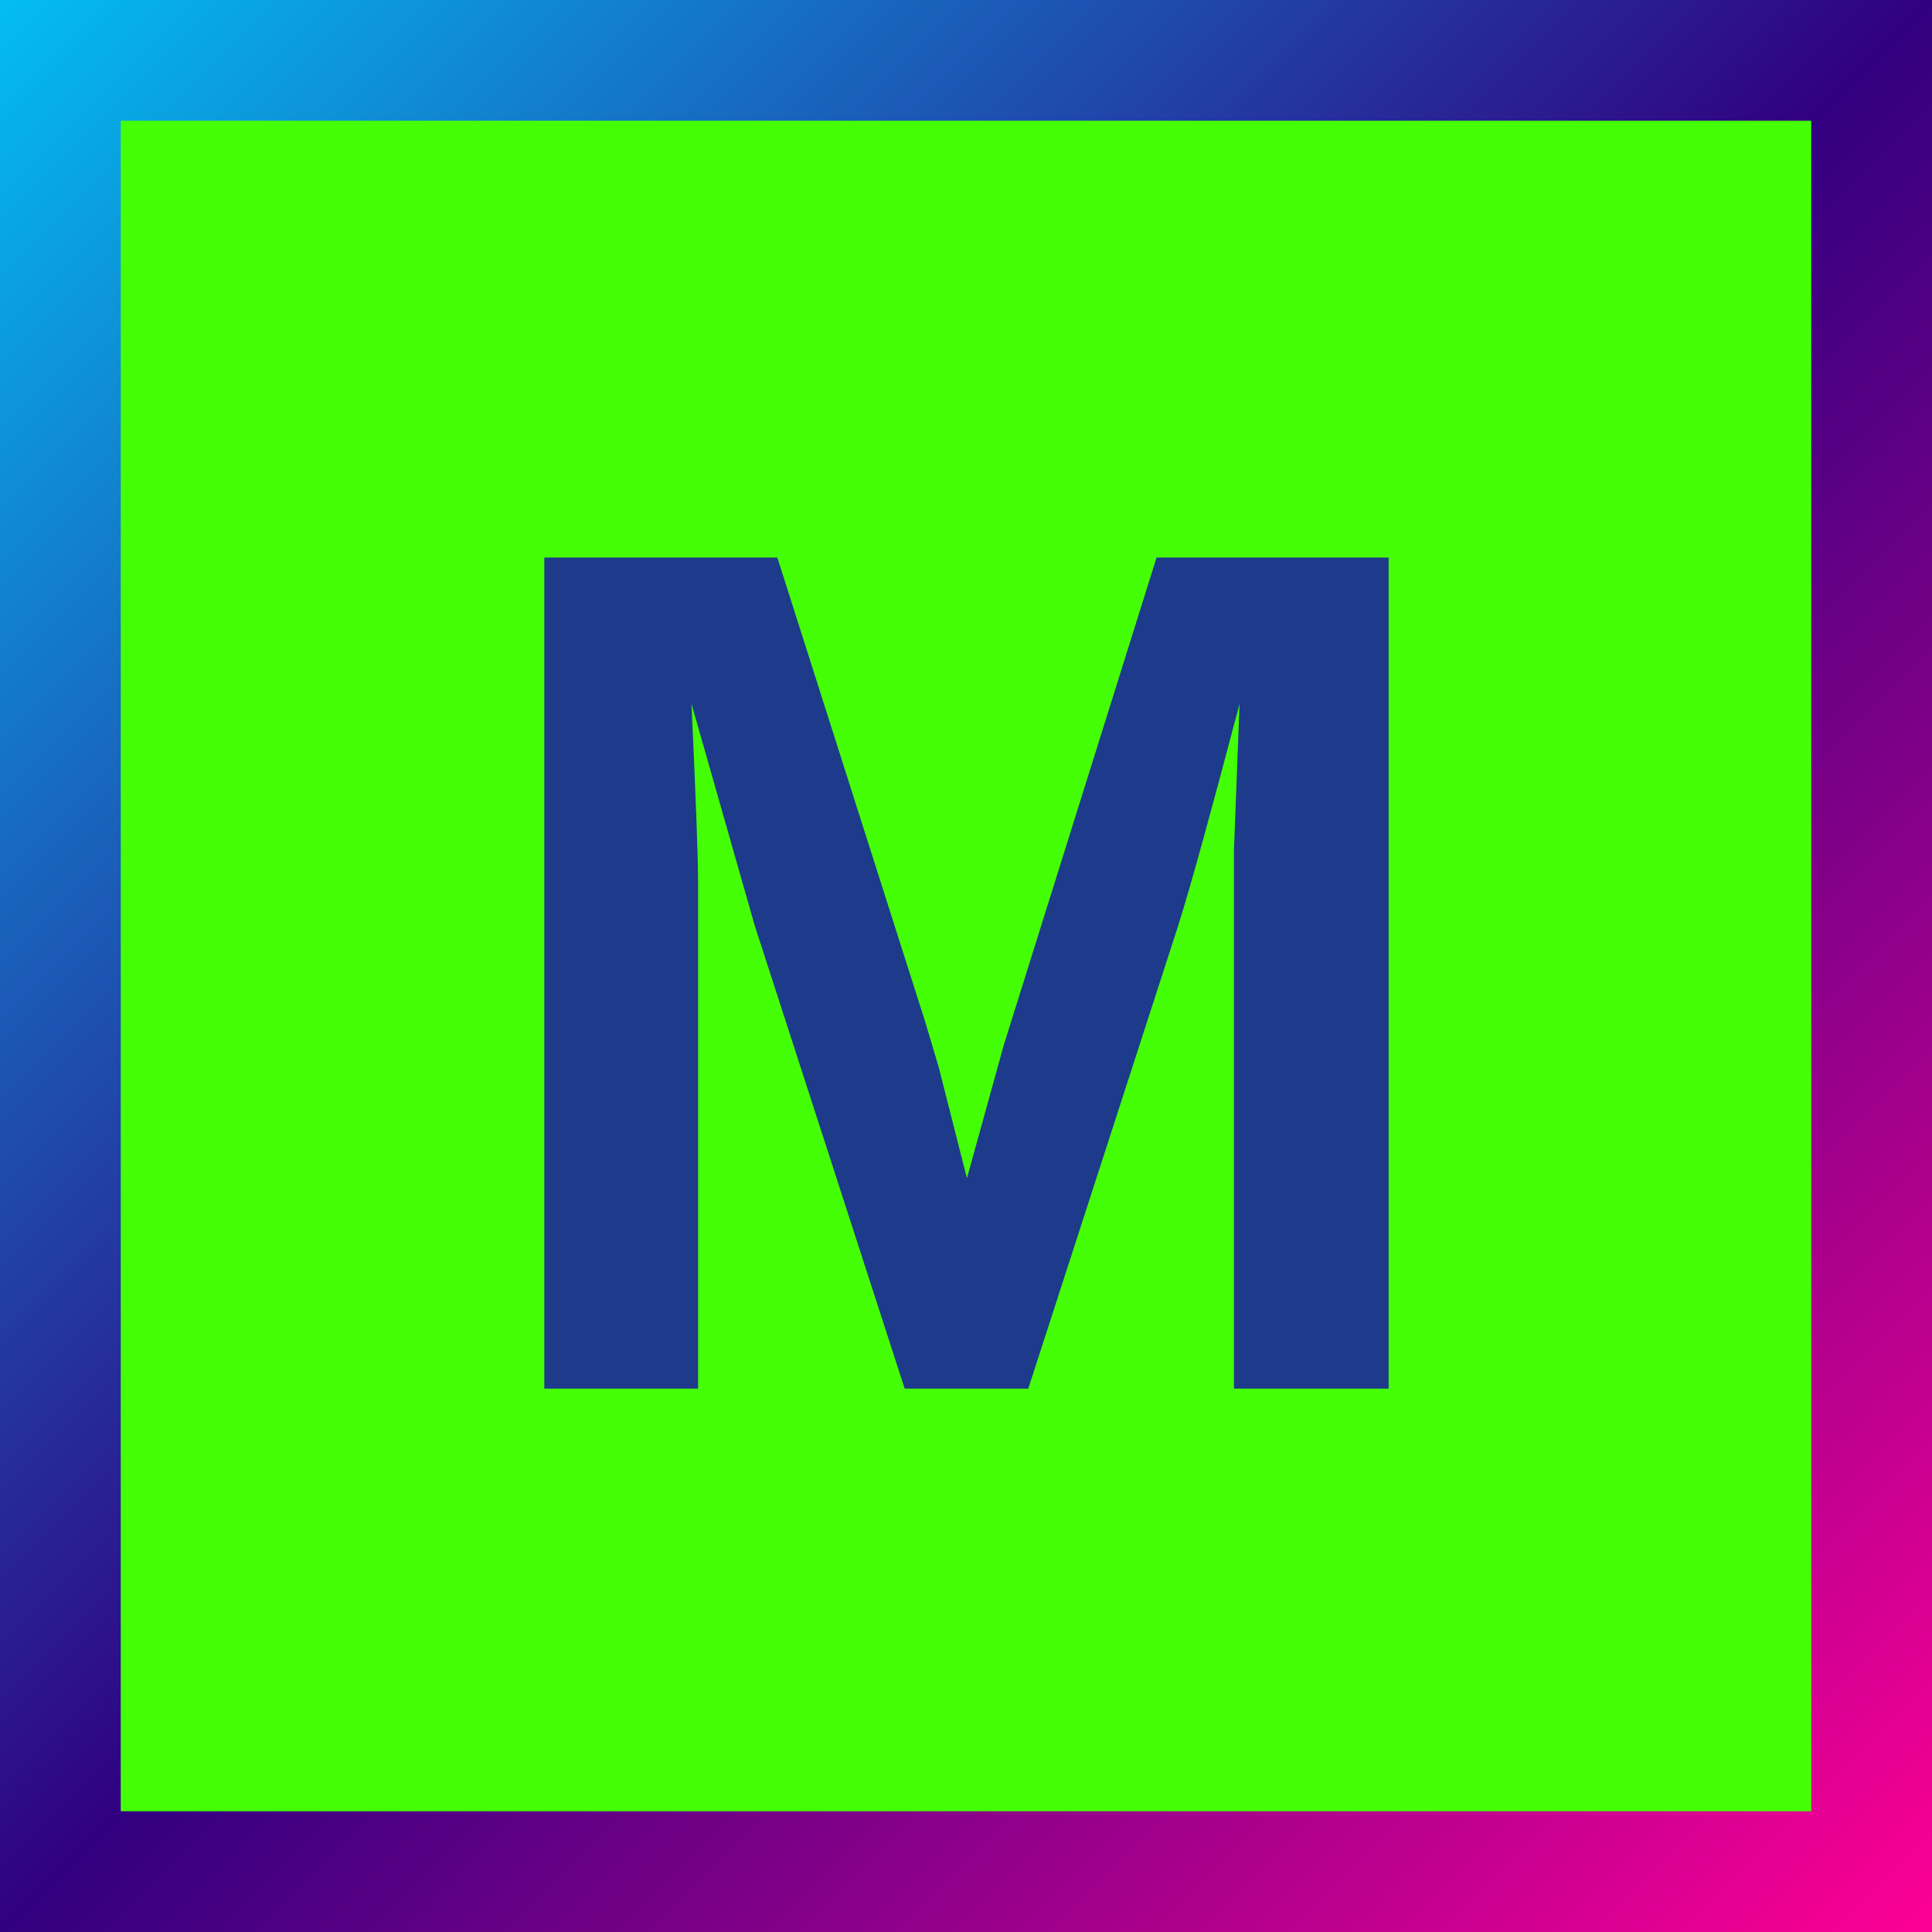
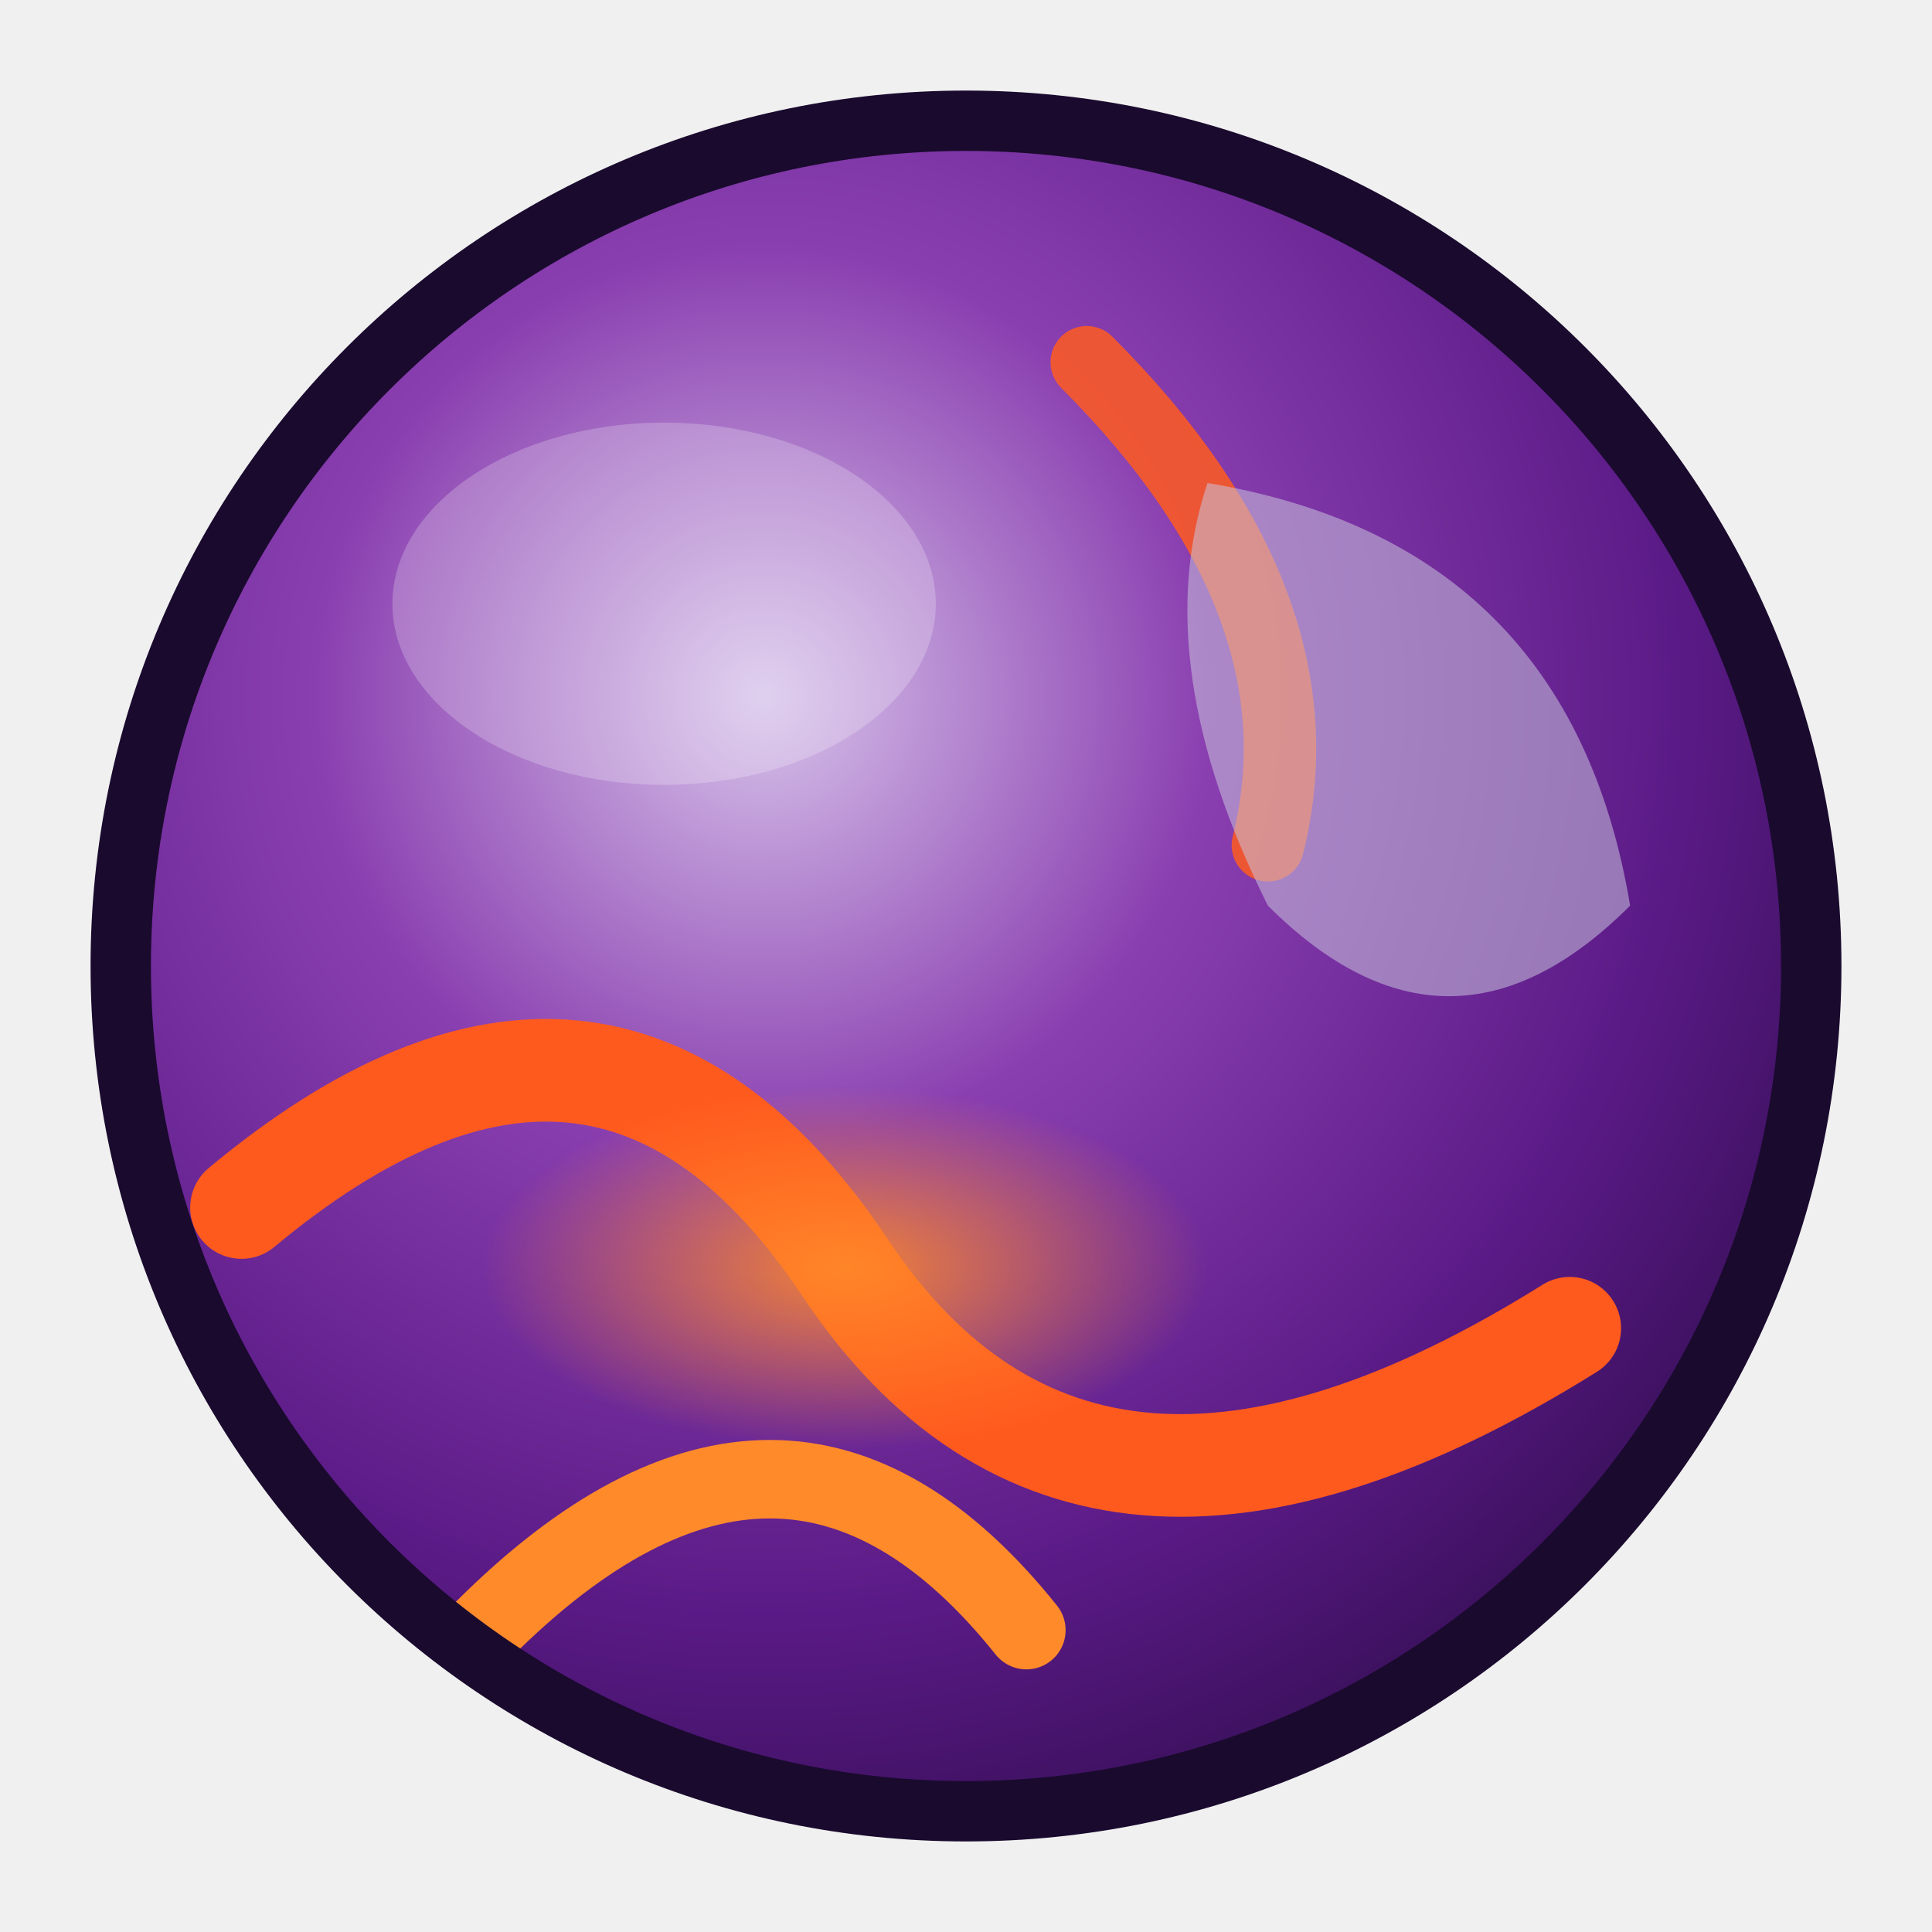
<svg xmlns="http://www.w3.org/2000/svg" width="32" height="32" viewBox="0 0 32 32">
  <defs>
-     <linearGradient id="borderGradient" x1="0%" y1="0%" x2="100%" y2="100%">
-       <stop offset="0%" style="stop-color:#03BFF3;stop-opacity:1" />
-       <stop offset="50%" style="stop-color:#310080;stop-opacity:1" />
-       <stop offset="100%" style="stop-color:#FF0095;stop-opacity:1" />
-     </linearGradient>
+     <radialGradient id="body" cx="38%" cy="34%" r="78%">
+       <stop offset="0%" stop-color="#d7c3ea" />
+       <stop offset="34%" stop-color="#8a3fb0" />
+       <stop offset="70%" stop-color="#5a1a86" />
+       <stop offset="100%" stop-color="#2a0b46" />
+     </radialGradient>
+     <radialGradient id="glow" cx="50%" cy="50%" r="50%">
+       <stop offset="0%" stop-color="#ff8a2a" stop-opacity="0.9" />
+       <stop offset="100%" stop-color="#ff8a2a" stop-opacity="0" />
+     </radialGradient>
+     <clipPath id="disk">
+       <circle cx="16" cy="16" r="14" />
+     </clipPath>
  </defs>
-   <rect width="32" height="32" fill="url(#borderGradient)" />
-   <rect x="2" y="2" width="28" height="28" fill="#44FF06" />
-   <text x="16" y="23" font-family="Arial, sans-serif" font-size="20" font-weight="bold" text-anchor="middle" fill="#1e3a8a">M</text>
+   <circle cx="16" cy="16" r="14" fill="url(#body)" />
+   <g clip-path="url(#disk)">
+     <path d="M4 20 Q10 15 14 21 T26 22" fill="none" stroke="#ff5a1e" stroke-width="1.7" stroke-linecap="round" />
+     <path d="M8 27 Q13 22 17 27" fill="none" stroke="#ff8a2a" stroke-width="1.3" stroke-linecap="round" />
+     <path d="M18 6 Q22 10 21 14" fill="none" stroke="#ff5a1e" stroke-width="1.2" stroke-linecap="round" opacity="0.85" />
+     <ellipse cx="14" cy="21" rx="6" ry="3" fill="url(#glow)" />
+     <path d="M20 8 Q26 9 27 15 Q24 18 21 15 Q19 11 20 8Z" fill="#c9c2dd" opacity="0.55" />
+     <ellipse cx="11" cy="10" rx="4.5" ry="3" fill="#ffffff" opacity="0.22" />
+   </g>
+   <circle cx="16" cy="16" r="14" fill="none" stroke="#1a0a2e" stroke-width="1" />
</svg>
